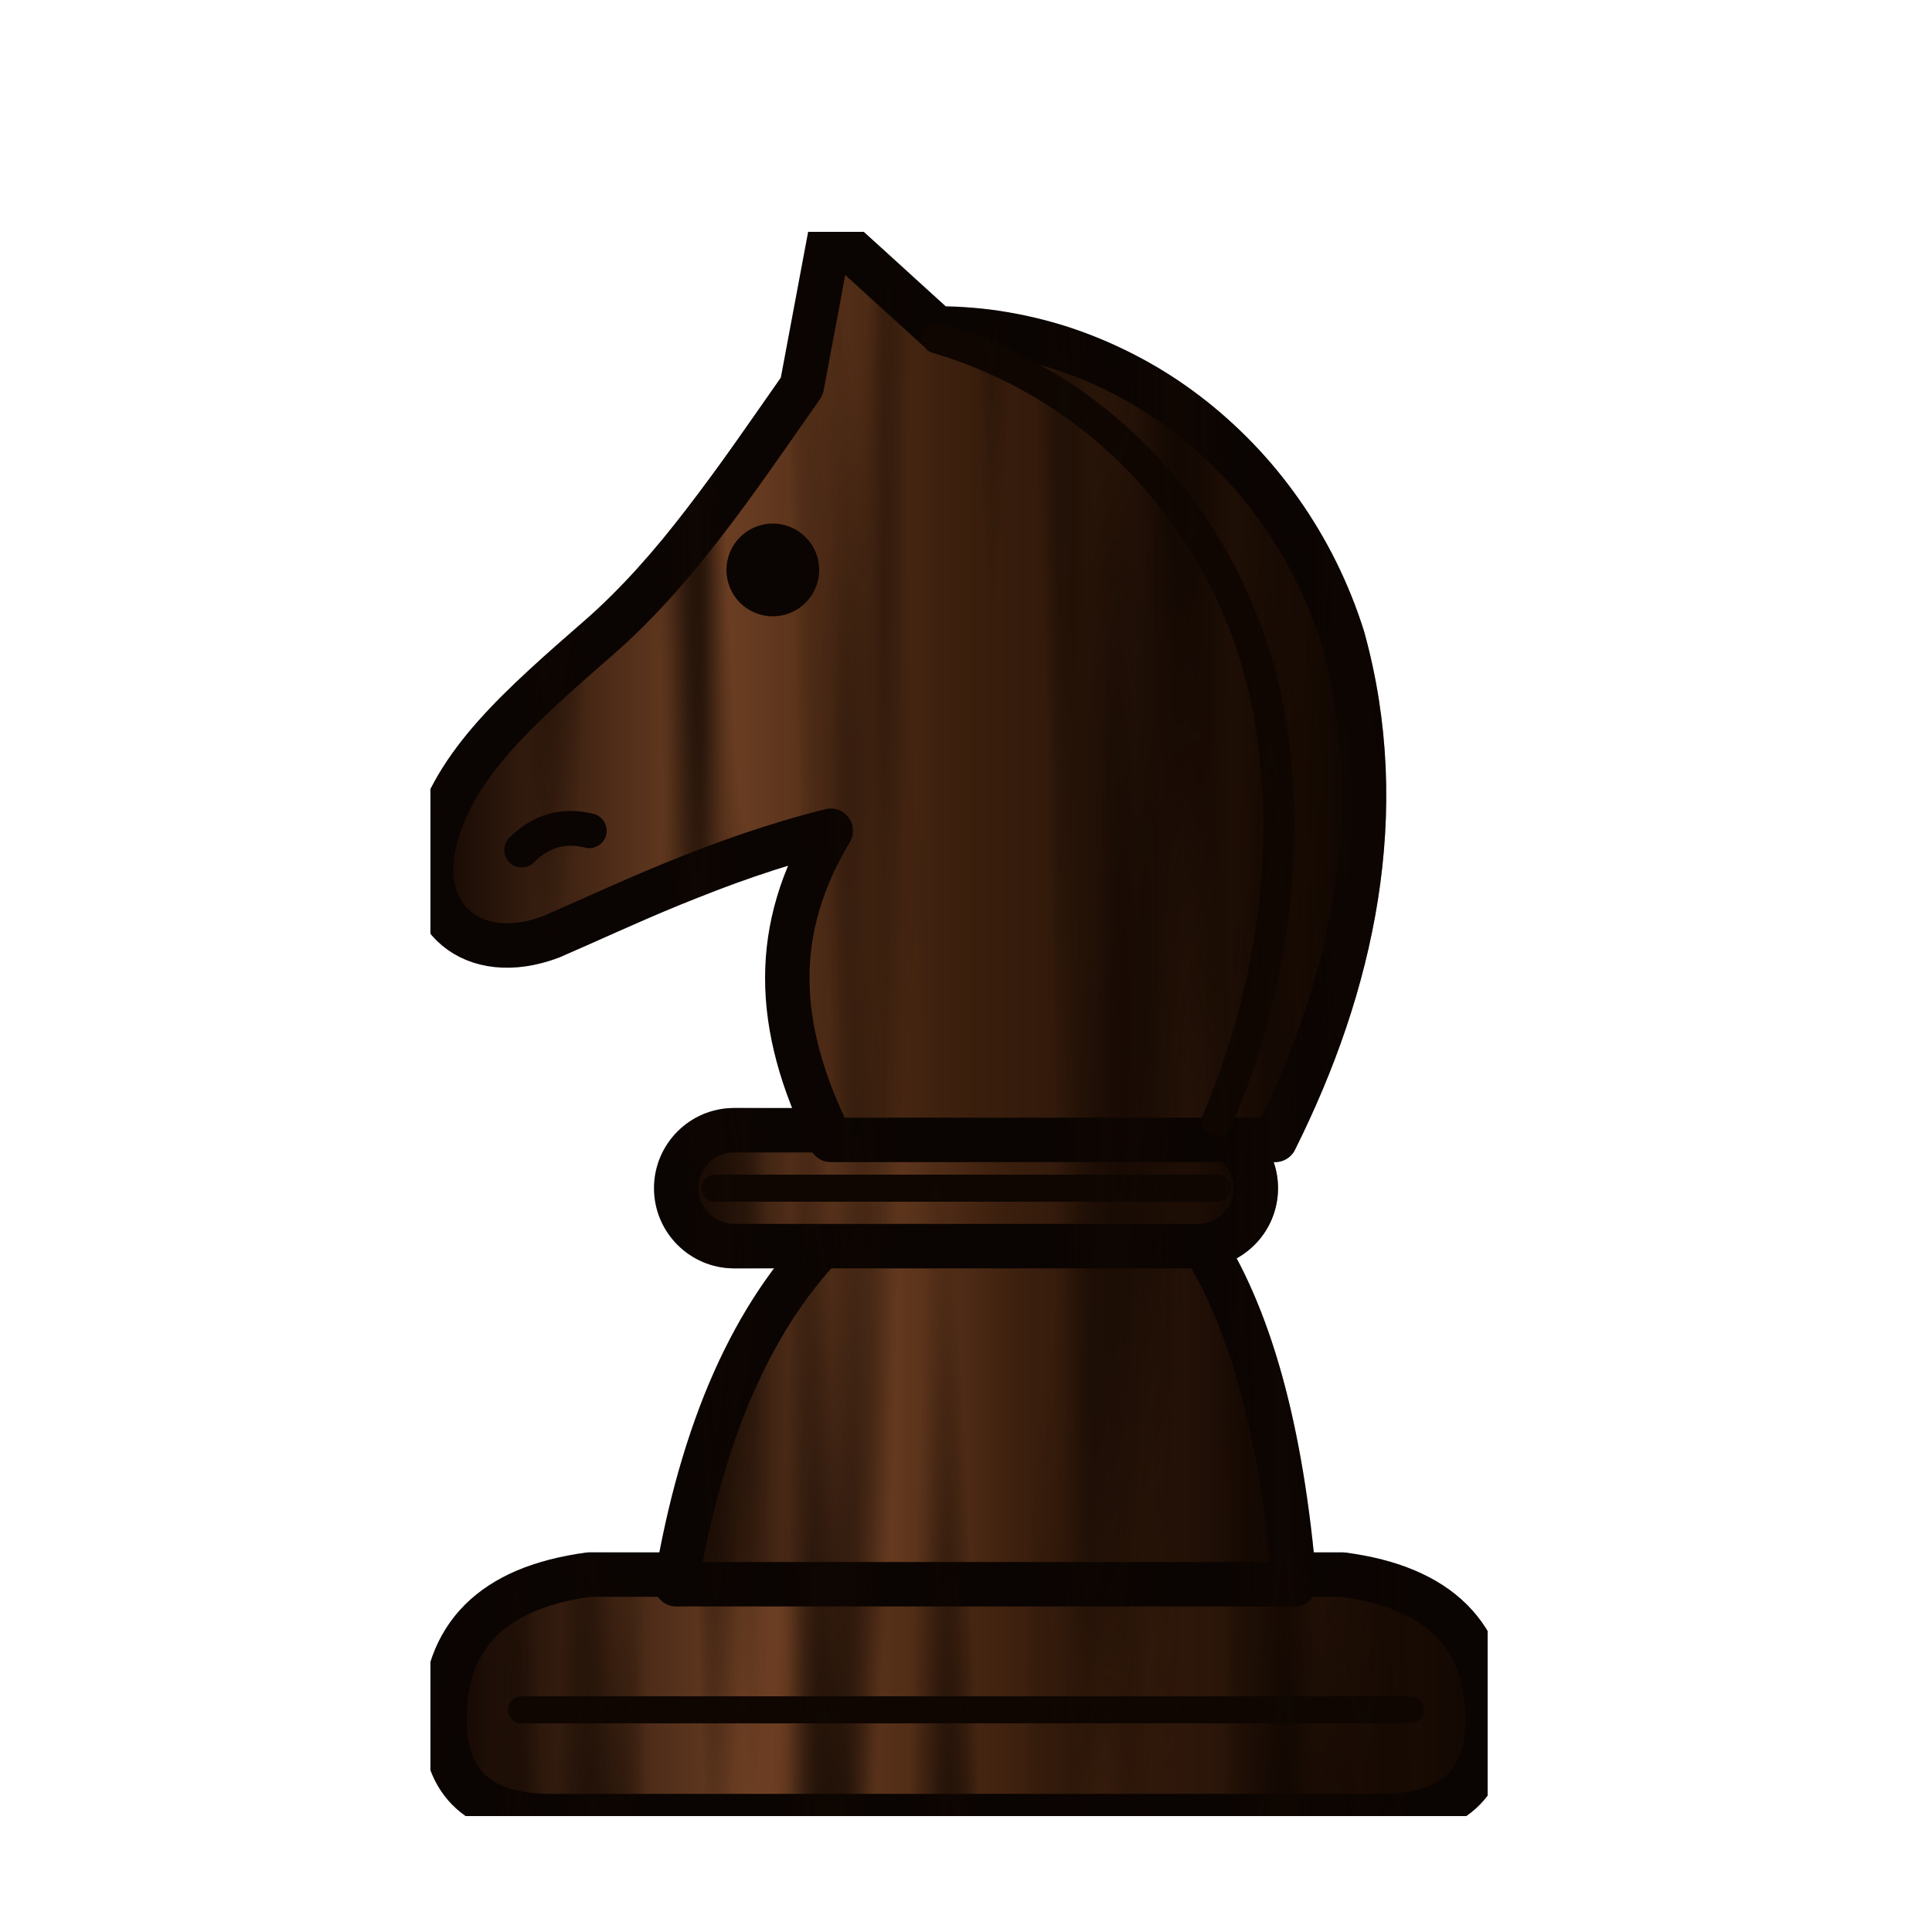
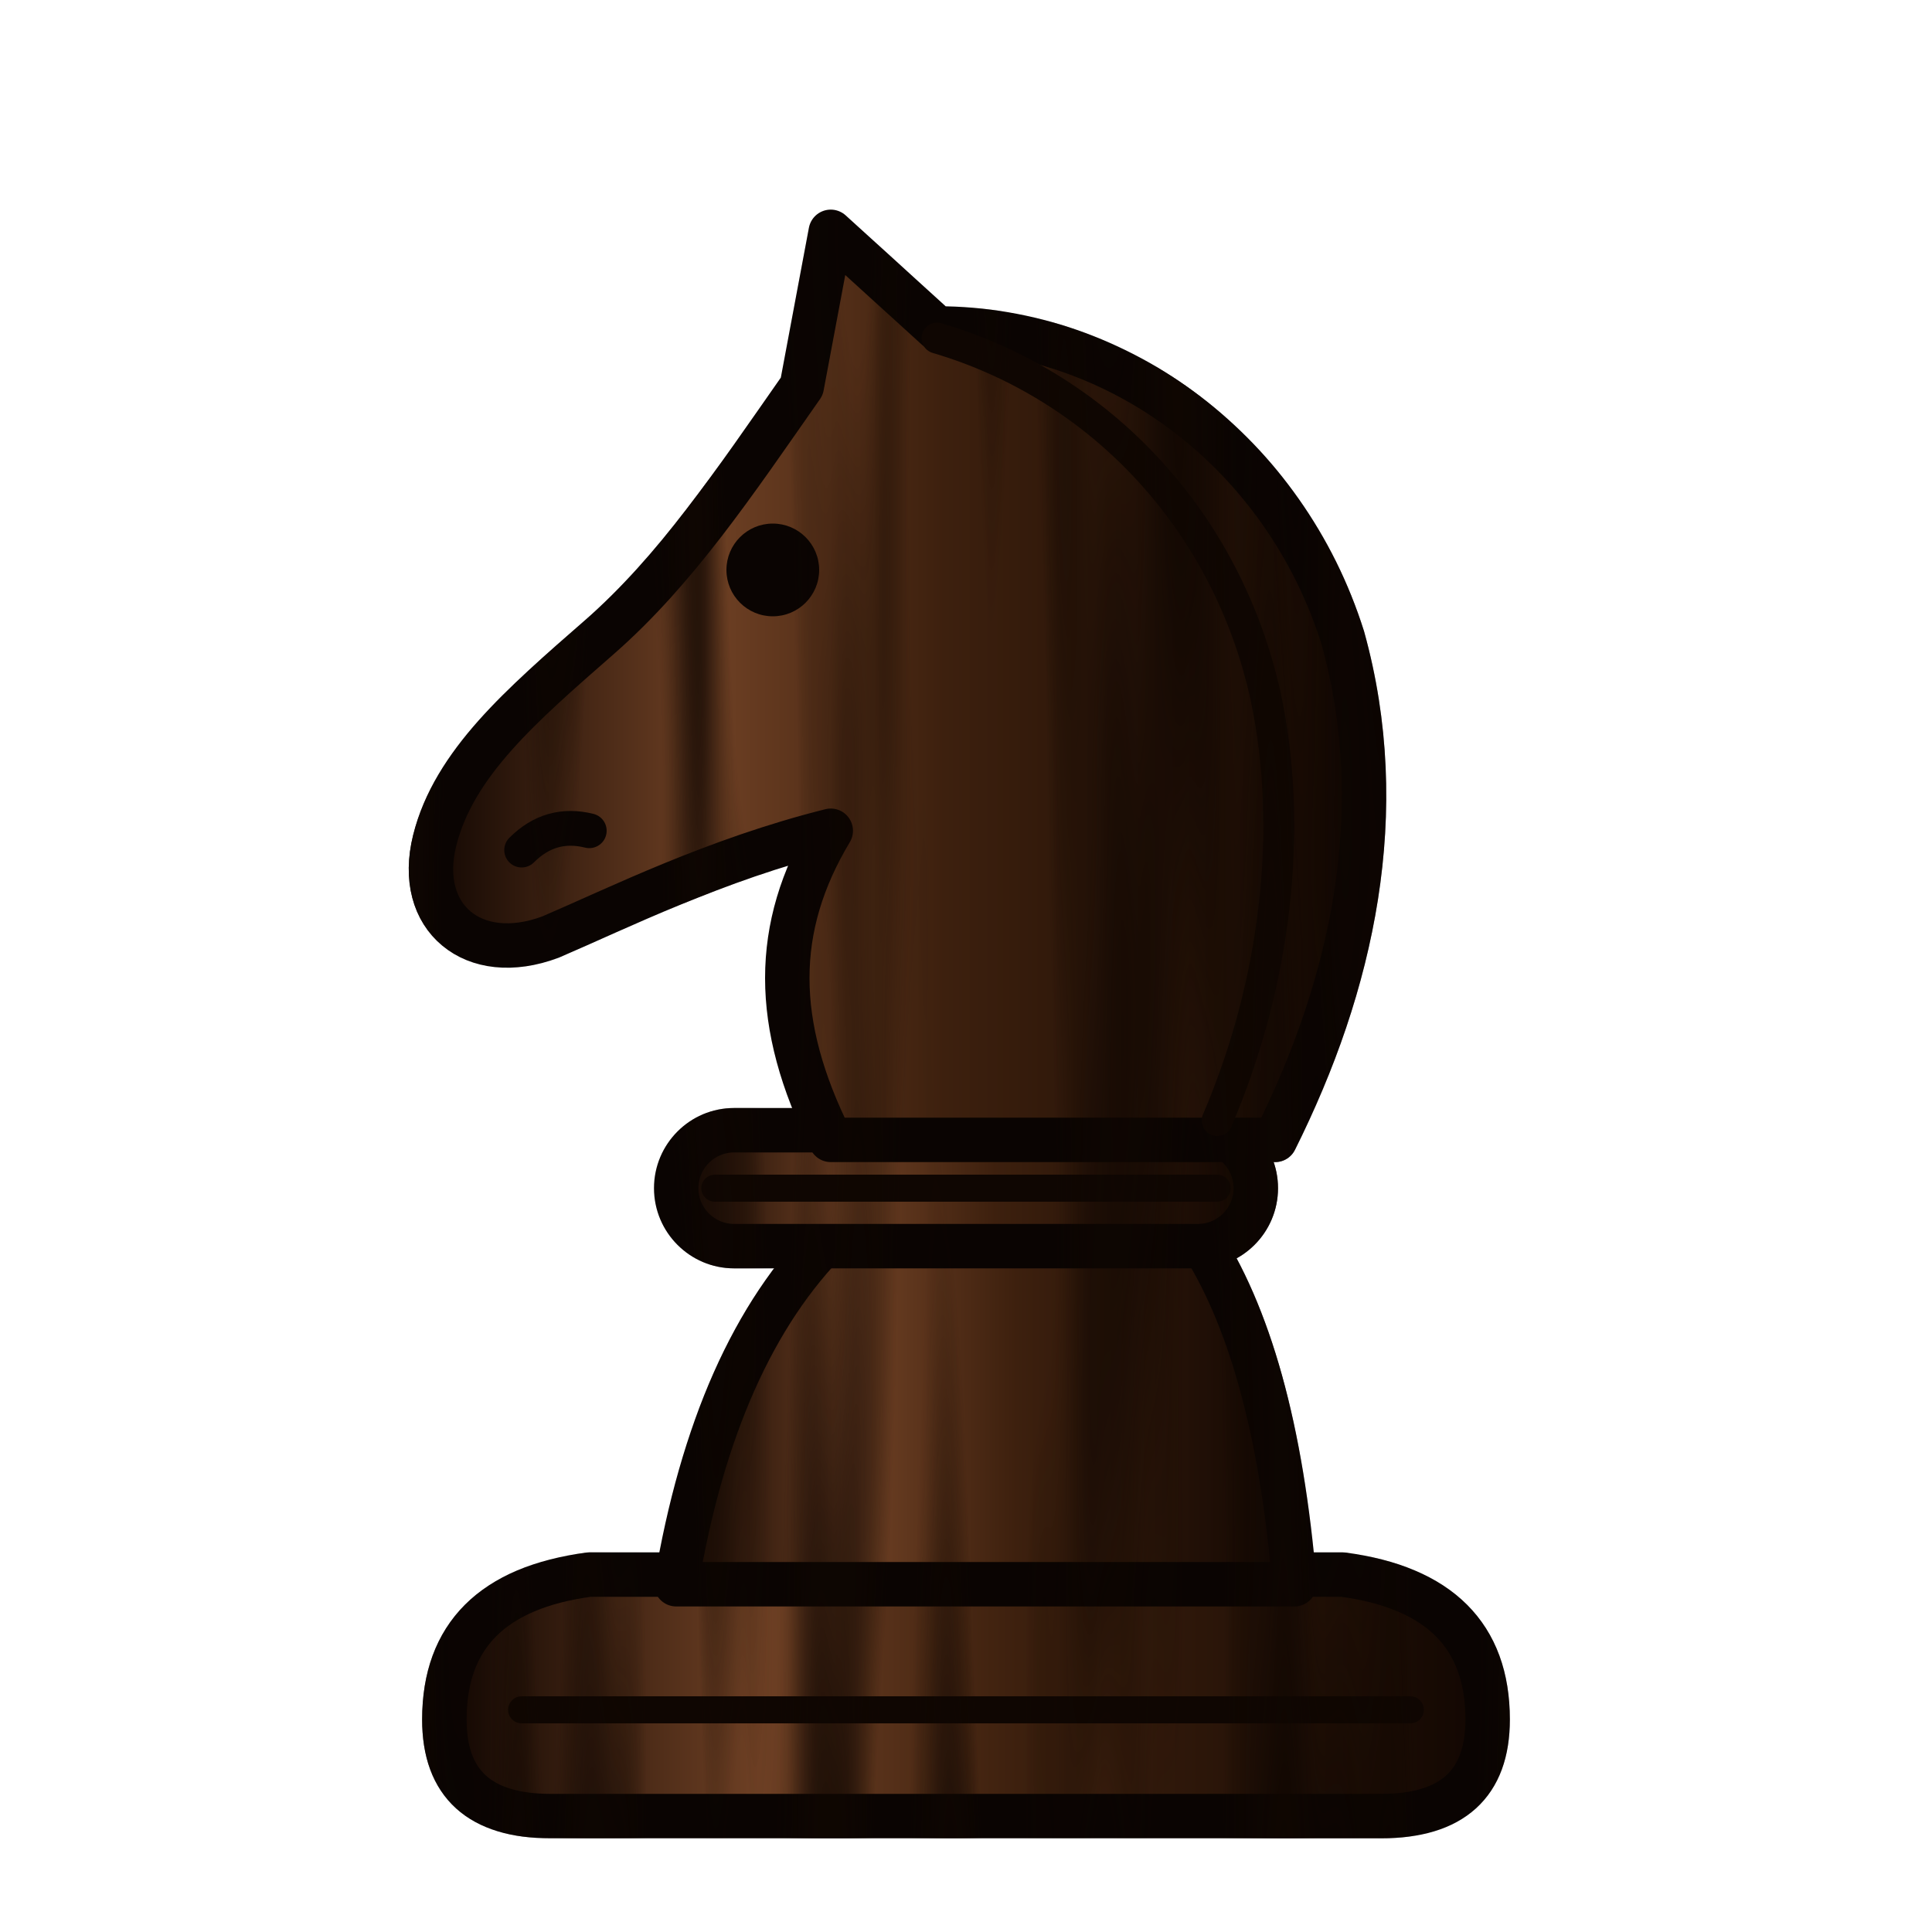
<svg xmlns="http://www.w3.org/2000/svg" viewBox="0 0 100 100">
  <defs>
    <linearGradient id="g" x1="0" y1="0" x2="1" y2="0">
      <stop offset="0" stop-color="#120702" />
      <stop offset=".3" stop-color="#6e4024" />
      <stop offset=".55" stop-color="#3d200e" />
      <stop offset="1" stop-color="#120702" />
    </linearGradient>
    <radialGradient id="gr" cx=".38" cy=".34" r=".75">
      <stop offset="0" stop-color="#b07a50" />
      <stop offset=".35" stop-color="#6e4024" />
      <stop offset=".75" stop-color="#3d200e" />
      <stop offset="1" stop-color="#120702" />
    </radialGradient>
-     <filter id="wood" x="0" y="0" width="100%" height="100%" color-interpolation-filters="sRGB">
+     <filter id="wood" x="-8%" y="-8%" width="116%" height="116%" color-interpolation-filters="sRGB">
      <feTurbulence type="fractalNoise" baseFrequency="0.22 0.012" numOctaves="2" seed="9" result="n" />
      <feColorMatrix in="n" type="matrix" values="0 0 0 0 0.06  0 0 0 0 0.025  0 0 0 0 0.005  0 0 0 -2.6 1.45" result="gr" />
      <feComposite in="gr" in2="SourceAlpha" operator="in" result="gi" />
      <feMerge>
        <feMergeNode in="SourceGraphic" />
        <feMergeNode in="gi" />
      </feMerge>
    </filter>
    <style>.gv{fill:none;stroke:#0f0602;stroke-width:1.4;stroke-linecap:round}.eye{fill:#0a0402;stroke:none}</style>
  </defs>
  <g filter="url(#wood)" stroke="#0a0402" stroke-width="2.3" stroke-linejoin="round" stroke-linecap="round">
    <path d="M23 89 Q23 82.5 30.5 81.5 H69.5 Q77 82.5 77 89 Q77 94 71.5 94 H28.5 Q23 94 23 89Z" fill="url(#g)" />
    <path d="M27 88.5 H73" class="gv" />
    <path d="M35 82 Q37 70 43 64 H62 Q66 70 67 82Z" fill="url(#g)" />
    <rect x="35" y="58.5" width="30" height="6" rx="3" fill="url(#g)" />
    <path d="M37 61.5 H63" class="gv" />
    <path d="M43 59 C40 53 40 48 43 43 C37 44.5 32 47 28.5 48.5 C24.5 50 21.5 47.5 22.5 43.5 C23.5 39.5 27 36.5 31 33 C35 29.5 38 25 41.5 20 L43 12 L48.5 17 C58 17 66.5 23.5 69.5 33 C72 42 70 51 66 59Z" fill="url(#g)" />
    <path d="M48.5 17.5 C57 20 63.5 27 65.5 36 C67 43 66 51 63 58" class="gv" style="stroke-width:1.6" />
    <path d="M27 44 Q28.5 42.5 30.5 43" fill="none" stroke-width="1.8" />
    <circle cx="40" cy="29.5" r="2.4" class="eye" />
  </g>
</svg>
